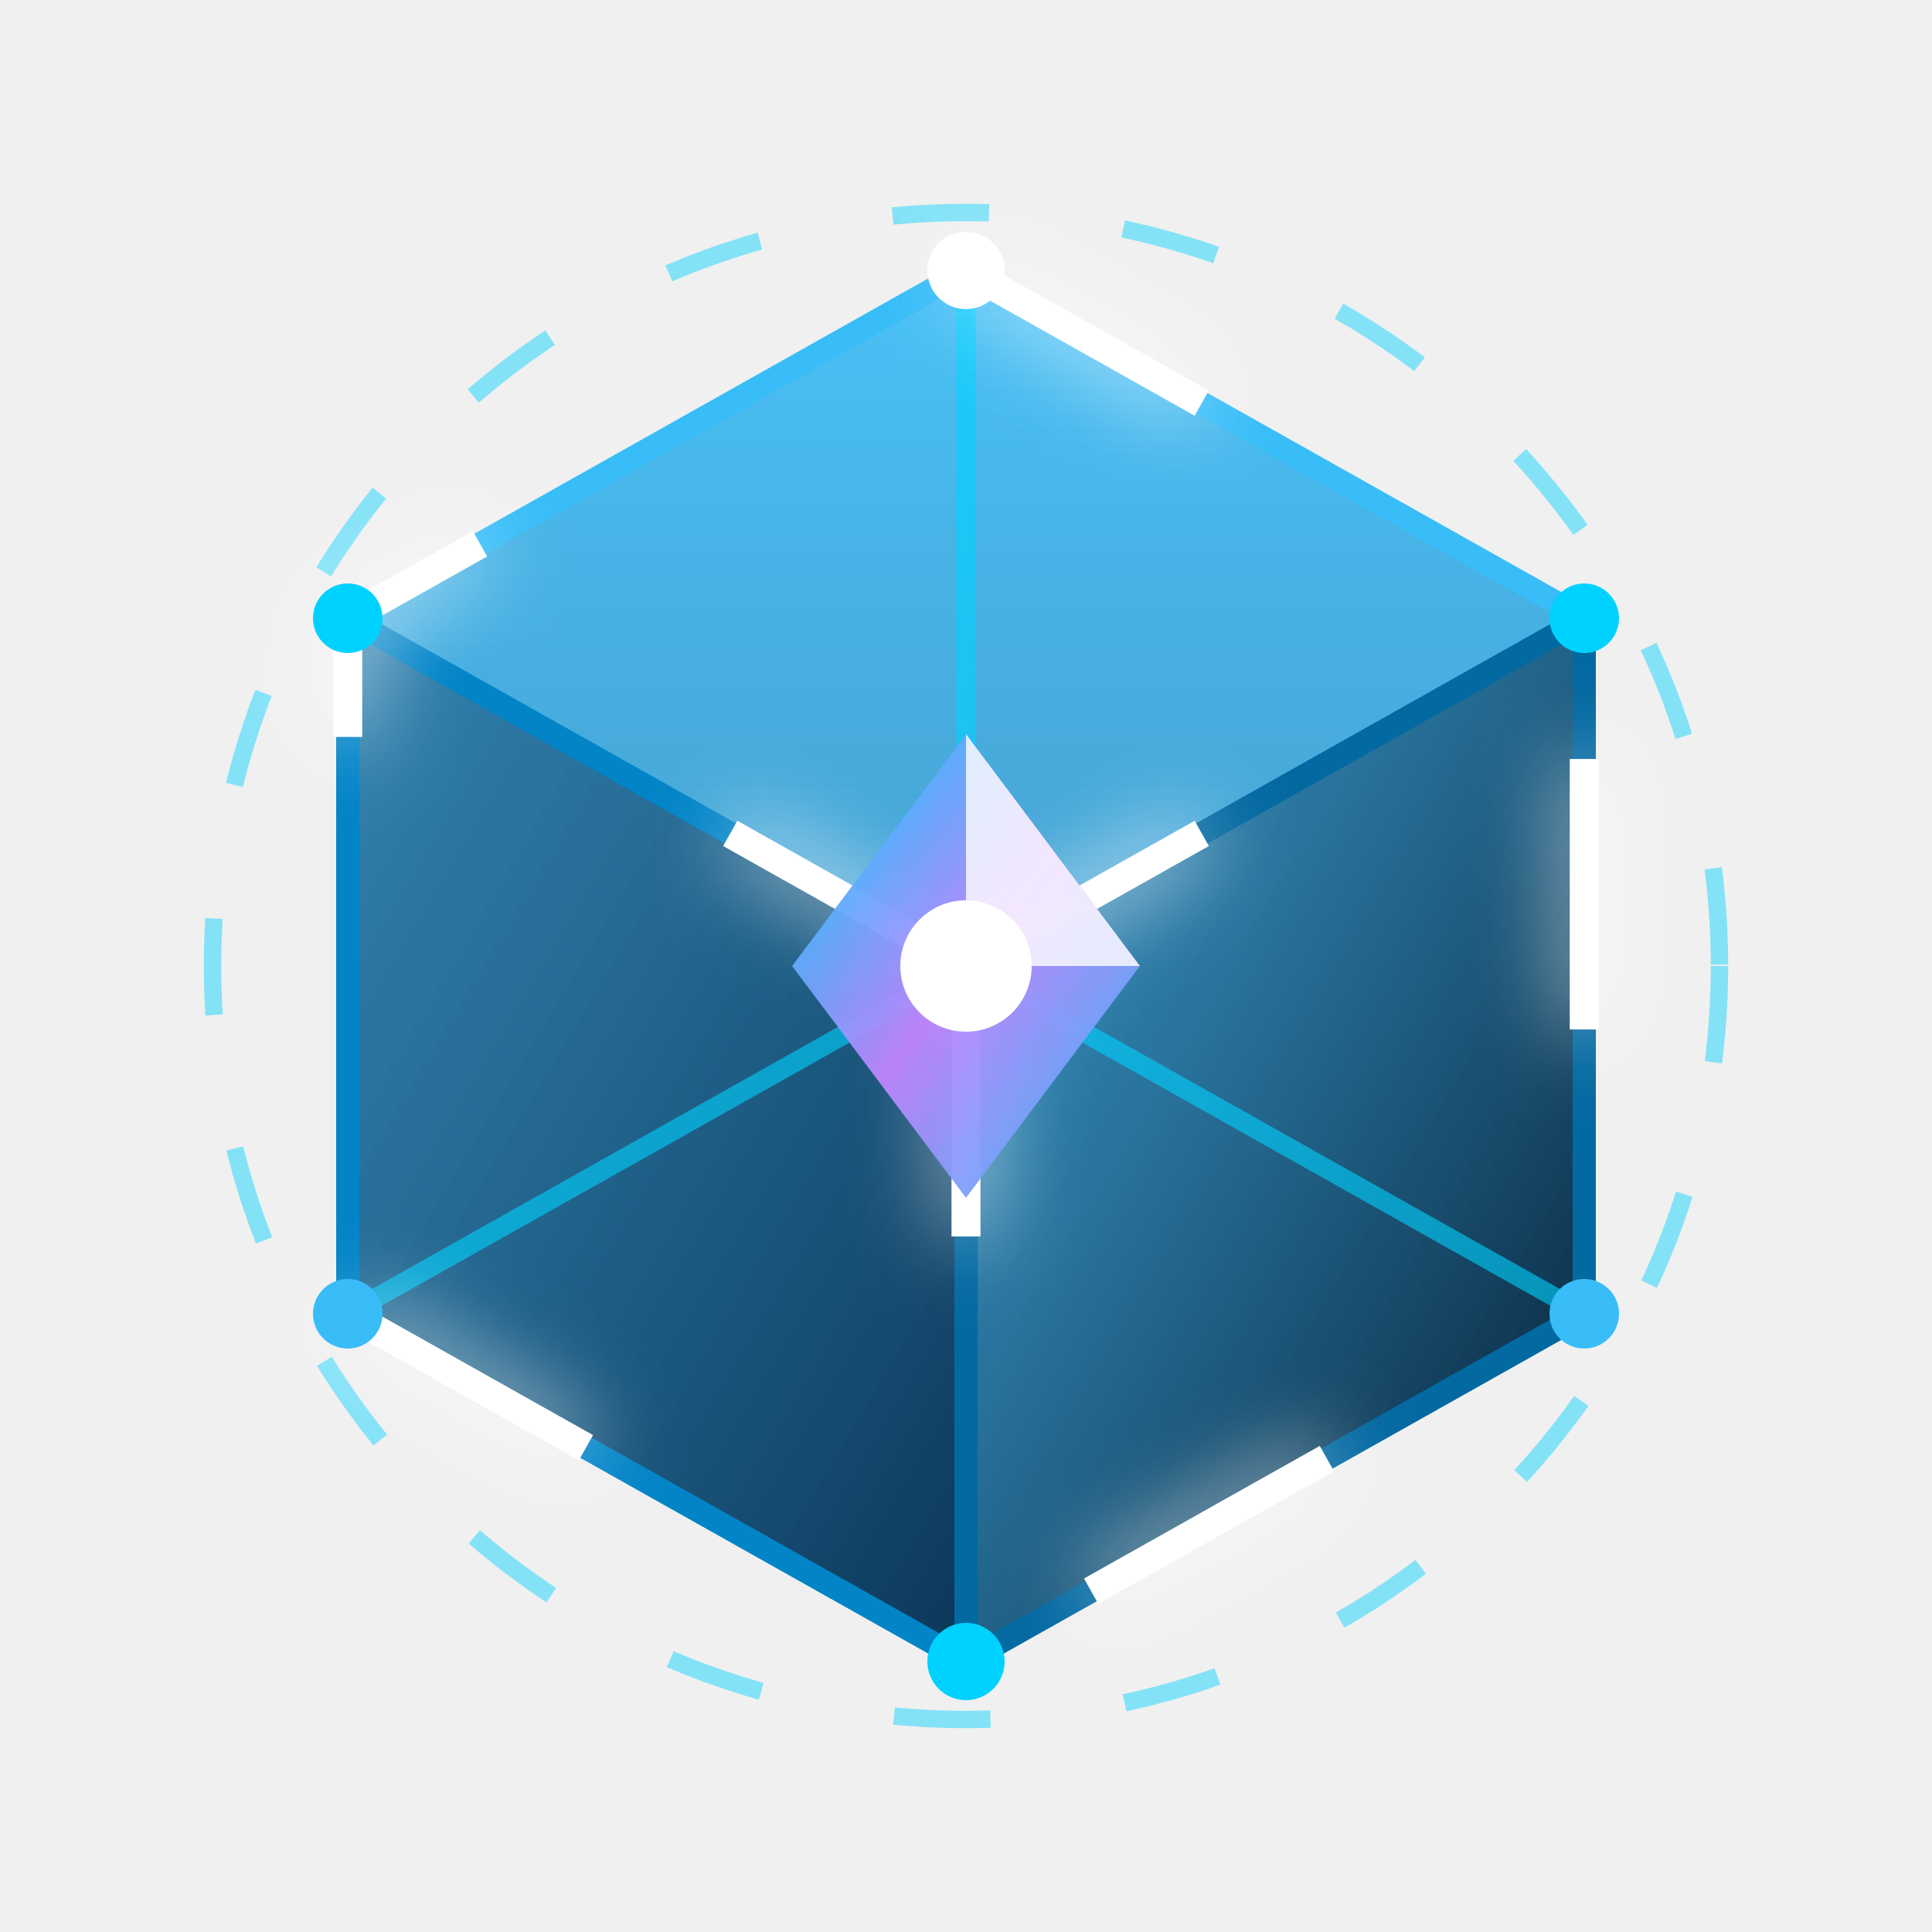
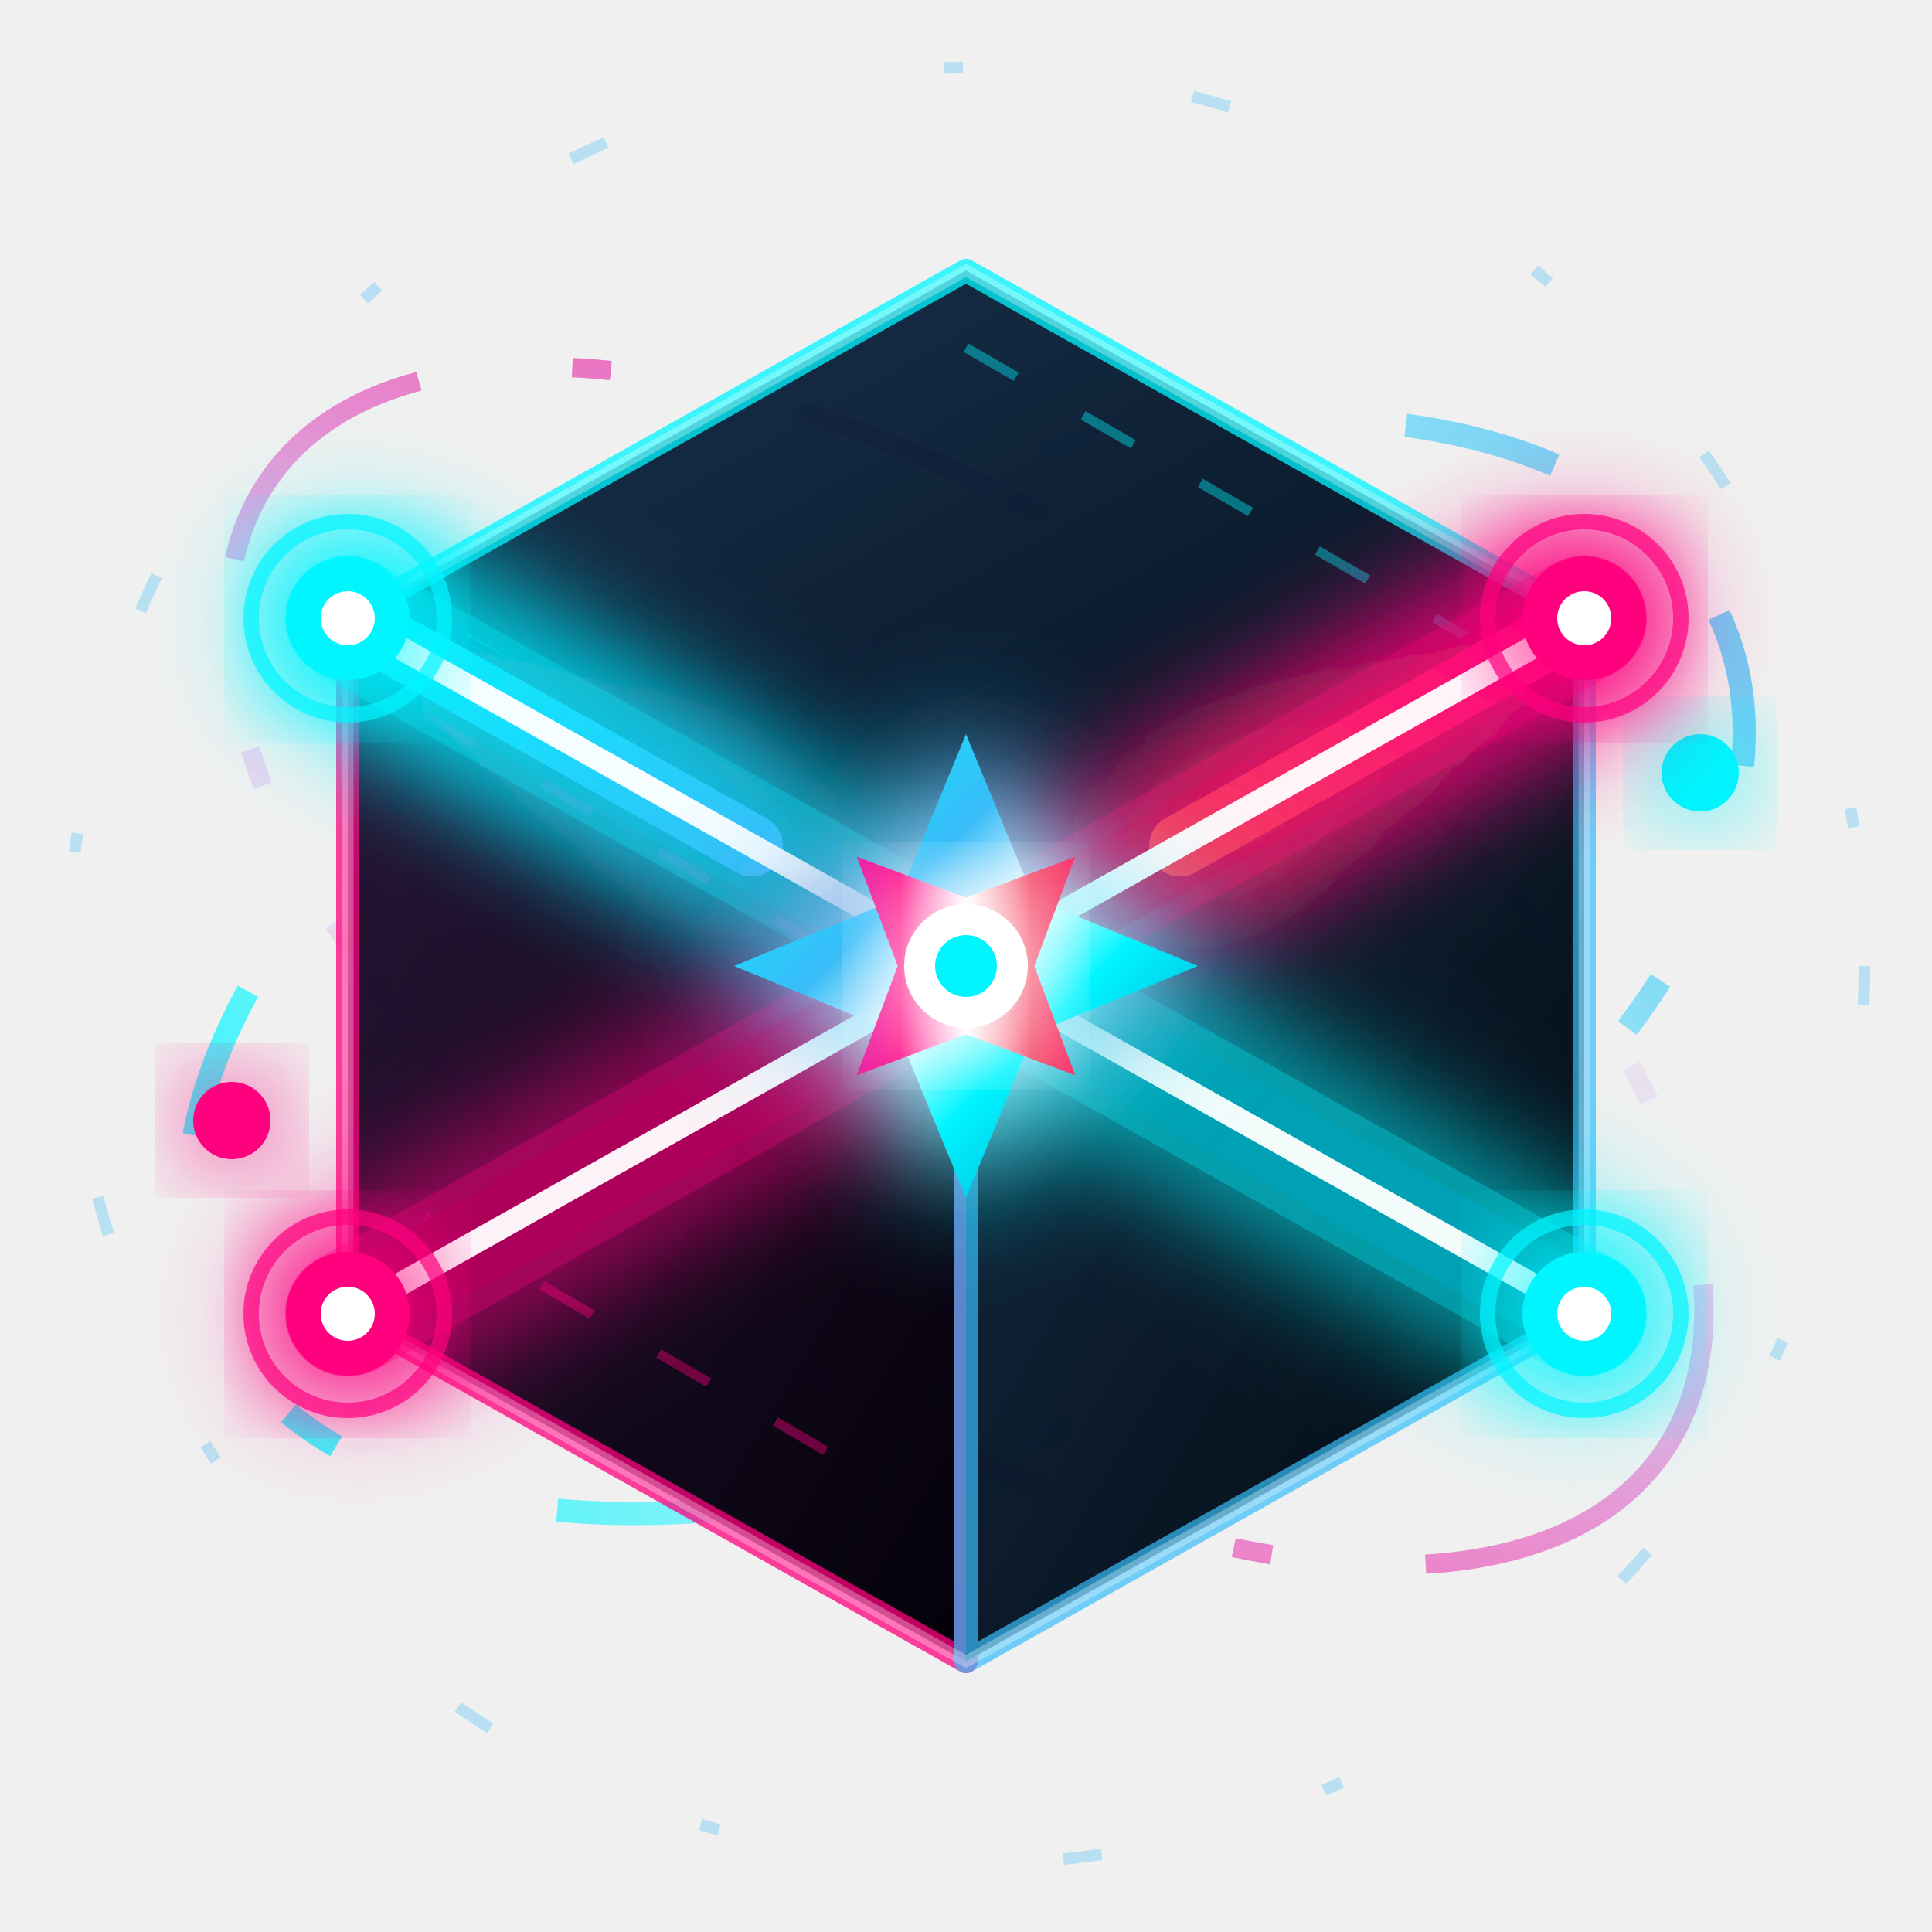
<svg xmlns="http://www.w3.org/2000/svg" viewBox="0 0 100 100" fill="none">
  <defs>
-     <linearGradient id="cubeTop" x1="50%" y1="0%" x2="50%" y2="100%">
-       <stop offset="0%" stop-color="#38BDF8" stop-opacity="0.9" />
-       <stop offset="100%" stop-color="#0284C7" stop-opacity="0.7" />
+     <linearGradient id="facetTop" x1="0%" y1="0%" x2="100%" y2="100%">
+       <stop offset="0%" stop-color="#0f2b48" stop-opacity="0.95" />
+       <stop offset="50%" stop-color="#091b30" stop-opacity="0.98" />
+       <stop offset="100%" stop-color="#040d1a" stop-opacity="1" />
    </linearGradient>
-     <linearGradient id="cubeLeft" x1="0%" y1="0%" x2="100%" y2="100%">
-       <stop offset="0%" stop-color="#0369A1" stop-opacity="0.8" />
-       <stop offset="100%" stop-color="#002D50" stop-opacity="0.95" />
+     <linearGradient id="facetLeft" x1="0%" y1="0%" x2="100%" y2="100%">
+       <stop offset="0%" stop-color="#1e0a2e" stop-opacity="0.95" />
+       <stop offset="60%" stop-color="#0d0417" stop-opacity="0.98" />
+       <stop offset="100%" stop-color="#04010a" stop-opacity="1" />
    </linearGradient>
-     <linearGradient id="cubeRight" x1="0%" y1="0%" x2="100%" y2="100%">
-       <stop offset="0%" stop-color="#0284C7" stop-opacity="0.75" />
-       <stop offset="100%" stop-color="#001529" stop-opacity="0.98" />
+     <linearGradient id="facetRight" x1="0%" y1="0%" x2="100%" y2="100%">
+       <stop offset="0%" stop-color="#08223c" stop-opacity="0.95" />
+       <stop offset="60%" stop-color="#041220" stop-opacity="0.98" />
+       <stop offset="100%" stop-color="#01060d" stop-opacity="1" />
    </linearGradient>
-     <linearGradient id="quantumCore" x1="0%" y1="0%" x2="100%" y2="100%">
-       <stop offset="0%" stop-color="#00D2FF" />
-       <stop offset="50%" stop-color="#C084FC" />
-       <stop offset="100%" stop-color="#38BDF8" />
+     <linearGradient id="laserCyan" x1="0%" y1="0%" x2="100%" y2="100%">
+       <stop offset="0%" stop-color="#00F5FF" />
+       <stop offset="35%" stop-color="#38BDF8" />
+       <stop offset="50%" stop-color="#FFFFFF" />
+       <stop offset="65%" stop-color="#00F5FF" />
+       <stop offset="100%" stop-color="#0284C7" />
    </linearGradient>
-     <filter id="neonGlow" x="-30%" y="-30%" width="160%" height="160%">
-       <feGaussianBlur stdDeviation="2.2" result="blur" />
+     <linearGradient id="laserMagenta" x1="100%" y1="0%" x2="0%" y2="100%">
+       <stop offset="0%" stop-color="#FF007F" />
+       <stop offset="35%" stop-color="#F43F5E" />
+       <stop offset="50%" stop-color="#FFFFFF" />
+       <stop offset="65%" stop-color="#FF007F" />
+       <stop offset="100%" stop-color="#A855F7" />
+     </linearGradient>
+     <linearGradient id="orbitCyanGrad" x1="0%" y1="0%" x2="100%" y2="0%">
+       <stop offset="0%" stop-color="#00F5FF" stop-opacity="0.9" />
+       <stop offset="50%" stop-color="#00F5FF" stop-opacity="0.1" />
+       <stop offset="100%" stop-color="#38BDF8" stop-opacity="0.8" />
+     </linearGradient>
+     <linearGradient id="orbitMagentaGrad" x1="0%" y1="0%" x2="100%" y2="100%">
+       <stop offset="0%" stop-color="#FF007F" stop-opacity="0.9" />
+       <stop offset="50%" stop-color="#A855F7" stop-opacity="0.1" />
+       <stop offset="100%" stop-color="#FF007F" stop-opacity="0.8" />
+     </linearGradient>
+     <filter id="hyperBloom" x="-50%" y="-50%" width="200%" height="200%">
+       <feGaussianBlur stdDeviation="3.2" result="glow1" />
+       <feGaussianBlur stdDeviation="1.6" result="glow2" />
      <feMerge>
-         <feMergeNode in="blur" />
+         <feMergeNode in="glow1" />
+         <feMergeNode in="glow2" />
+         <feMergeNode in="SourceGraphic" />
+       </feMerge>
+     </filter>
+     <filter id="intenseCore" x="-60%" y="-60%" width="220%" height="220%">
+       <feGaussianBlur stdDeviation="4.5" result="flare" />
+       <feMerge>
+         <feMergeNode in="flare" />
        <feMergeNode in="SourceGraphic" />
      </feMerge>
    </filter>
  </defs>
  <style>
-     @keyframes mcFloatY {
-       0%, 100% { transform: translateY(0px) rotate(0deg); }
-       50% { transform: translateY(-4px) rotate(1.2deg); }
+     @keyframes cubeFloat {
+       0%, 100% { transform: translateY(0px); }
+       50% { transform: translateY(-3.5px); }
    }
-     @keyframes mcCoreSpin {
-       0% { transform: rotate(0deg) scale(0.92); filter: drop-shadow(0 0 6px #00d2ff); }
-       50% { transform: rotate(180deg) scale(1.08); filter: drop-shadow(0 0 14px #c084fc); }
-       100% { transform: rotate(360deg) scale(0.92); filter: drop-shadow(0 0 6px #00d2ff); }
+     @keyframes spinClockwise {
+       0% { transform: rotate(0deg); }
+       100% { transform: rotate(360deg); }
    }
-     @keyframes mcFlowLine {
-       0% { stroke-dashoffset: 80; }
+     @keyframes spinCounter {
+       0% { transform: rotate(360deg); }
+       100% { transform: rotate(0deg); }
+     }
+     @keyframes starSpin {
+       0% { transform: rotate(0deg) scale(0.9); }
+       50% { transform: rotate(180deg) scale(1.25); }
+       100% { transform: rotate(360deg) scale(0.9); }
+     }
+     @keyframes rippleWave {
+       0% { r: 2px; opacity: 1; stroke-width: 2px; }
+       100% { r: 18px; opacity: 0; stroke-width: 0.5px; }
+     }
+     @keyframes flashPulse {
+       0%, 100% { opacity: 0.55; }
+       50% { opacity: 1; }
+     }
+     @keyframes beamFlow1 {
+       0% { stroke-dashoffset: 148; }
      100% { stroke-dashoffset: 0; }
    }
-     @keyframes mcPulseRing {
-       0%, 100% { opacity: 0.35; transform: scale(0.96); }
-       50% { opacity: 0.85; transform: scale(1.04); }
+     @keyframes beamFlow2 {
+       0% { stroke-dashoffset: -148; }
+       100% { stroke-dashoffset: 0; }
    }
-     .mc-float-cube { animation: mcFloatY 5s ease-in-out infinite; transform-origin: 50px 50px; }
-     .mc-core-pulse { animation: mcCoreSpin 7s linear infinite; transform-origin: 50px 50px; }
-     .mc-flow-edge { stroke-dasharray: 14 30; animation: mcFlowLine 2.5s linear infinite; }
-     .mc-halo-ring { animation: mcPulseRing 3.5s ease-in-out infinite; transform-origin: 50px 50px; }
+ 
+     .cube-float-group { animation: cubeFloat 4s ease-in-out infinite; transform-origin: 50px 50px; }
+     .orbit-cyan { animation: spinClockwise 10s linear infinite; transform-origin: 50px 50px; }
+     .orbit-magenta { animation: spinCounter 12s linear infinite; transform-origin: 50px 50px; }
+     .nova-star { animation: starSpin 6s linear infinite; transform-origin: 50px 50px; }
+     .flow-cyan-beam { stroke-dasharray: 24 50; animation: beamFlow1 1.4s linear infinite; }
+     .flow-magenta-beam { stroke-dasharray: 24 50; animation: beamFlow2 1.4s linear infinite; }
+     .ambient-flash { animation: flashPulse 2.4s ease-in-out infinite; }
  </style>
-   <circle class="mc-halo-ring" cx="50" cy="50" r="39" stroke="#00D2FF" stroke-width="0.9" stroke-opacity="0.45" stroke-dasharray="5 7" fill="none" />
-   <g class="mc-float-cube">
-     <polygon points="50,14 82,32 50,50 18,32" fill="url(#cubeTop)" stroke="#38BDF8" stroke-width="1.2" stroke-linejoin="round" />
-     <polygon points="18,32 50,50 50,86 18,68" fill="url(#cubeLeft)" stroke="#0284C7" stroke-width="1.2" stroke-linejoin="round" />
-     <polygon points="50,50 82,32 82,68 50,86" fill="url(#cubeRight)" stroke="#0369A1" stroke-width="1.2" stroke-linejoin="round" />
-     <line x1="50" y1="50" x2="50" y2="14" stroke="#00D2FF" stroke-width="1" stroke-opacity="0.6" />
-     <line x1="50" y1="50" x2="18" y2="68" stroke="#00D2FF" stroke-width="1" stroke-opacity="0.6" />
-     <line x1="50" y1="50" x2="82" y2="68" stroke="#00D2FF" stroke-width="1" stroke-opacity="0.6" />
-     <path class="mc-flow-edge" d="M50,14 L82,32 L82,68 L50,86 L18,68 L18,32 Z M50,50 L50,86 M50,50 L18,32 M50,50 L82,32" stroke="#FFFFFF" stroke-width="1.5" fill="none" filter="url(#neonGlow)" />
-     <g class="mc-core-pulse">
-       <polygon points="50,38 59,50 50,62 41,50" fill="url(#quantumCore)" opacity="0.95" />
-       <polygon points="50,38 59,50 50,50" fill="#FFFFFF" opacity="0.8" />
-       <circle cx="50" cy="50" r="3.4" fill="#FFFFFF" />
+   <g class="orbit-cyan">
+     <ellipse cx="50" cy="50" rx="43" ry="24" transform="rotate(-25 50 50)" stroke="url(#orbitCyanGrad)" stroke-width="1.2" stroke-dasharray="8 12 3 16" fill="none" opacity="0.85" />
+     <circle cx="88" cy="40" r="2" fill="#00F5FF" filter="url(#hyperBloom)">
+       <animate attributeName="r" values="1.6;2.5;1.6" dur="2s" repeatCount="indefinite" />
+     </circle>
+   </g>
+   <g class="orbit-magenta">
+     <ellipse cx="50" cy="50" rx="44" ry="22" transform="rotate(35 50 50)" stroke="url(#orbitMagentaGrad)" stroke-width="1" stroke-dasharray="14 8 2 10" fill="none" opacity="0.85" />
+     <circle cx="12" cy="58" r="2" fill="#FF007F" filter="url(#hyperBloom)">
+       <animate attributeName="r" values="2.4;1.5;2.4" dur="2s" repeatCount="indefinite" />
+     </circle>
+   </g>
+   <circle cx="50" cy="50" r="46.5" stroke="#38BDF8" stroke-width="0.6" stroke-opacity="0.3" stroke-dasharray="2 18 1 12" fill="none" />
+   <g class="cube-float-group">
+     <polygon points="50,14 82,32 50,50 18,32" fill="url(#facetTop)" stroke="#00F5FF" stroke-width="1.2" stroke-opacity="0.75" stroke-linejoin="round" />
+     <polygon points="18,32 50,50 50,86 18,68" fill="url(#facetLeft)" stroke="#FF007F" stroke-width="1.2" stroke-opacity="0.75" stroke-linejoin="round" />
+     <polygon points="50,50 82,32 82,68 50,86" fill="url(#facetRight)" stroke="#38BDF8" stroke-width="1.2" stroke-opacity="0.7" stroke-linejoin="round" />
+     <path d="M50,18 L76,33 M24,33 L50,48" stroke="#00F5FF" stroke-width="0.5" stroke-opacity="0.4" stroke-dasharray="3 4" />
+     <path d="M22,37 L46,51 M22,63 L46,77" stroke="#FF007F" stroke-width="0.5" stroke-opacity="0.4" stroke-dasharray="3 4" />
+     <path d="M50,14 L82,32 L82,68 L50,86 L18,68 L18,32 Z" stroke="#FFFFFF" stroke-width="0.6" stroke-opacity="0.3" fill="none" />
+     <path d="M18,32 L50,50 L82,68" stroke="#002244" stroke-width="4.5" stroke-linecap="round" stroke-linejoin="round" />
+     <path class="ambient-flash" d="M18,32 L50,50 L82,68" stroke="#00F5FF" stroke-width="6.5" stroke-linecap="round" stroke-linejoin="round" opacity="0.6" filter="url(#hyperBloom)" />
+     <path class="flow-cyan-beam" d="M18,32 L50,50 L82,68" stroke="url(#laserCyan)" stroke-width="3.2" stroke-linecap="round" stroke-linejoin="round" filter="url(#hyperBloom)" />
+     <path d="M18,32 L50,50 L82,68" stroke="#FFFFFF" stroke-width="1.2" stroke-linecap="round" stroke-linejoin="round" opacity="0.95" />
+     <path d="M82,32 L50,50 L18,68" stroke="#330022" stroke-width="4.5" stroke-linecap="round" stroke-linejoin="round" />
+     <path class="ambient-flash" d="M82,32 L50,50 L18,68" stroke="#FF007F" stroke-width="6.5" stroke-linecap="round" stroke-linejoin="round" opacity="0.6" filter="url(#hyperBloom)" />
+     <path class="flow-magenta-beam" d="M82,32 L50,50 L18,68" stroke="url(#laserMagenta)" stroke-width="3.2" stroke-linecap="round" stroke-linejoin="round" filter="url(#hyperBloom)" />
+     <path d="M82,32 L50,50 L18,68" stroke="#FFFFFF" stroke-width="1.2" stroke-linecap="round" stroke-linejoin="round" opacity="0.95" />
+     <circle cx="18" cy="32" r="3.2" fill="#00F5FF" filter="url(#hyperBloom)" />
+     <circle cx="18" cy="32" r="1.4" fill="#FFFFFF" />
+     <circle cx="18" cy="32" r="5" stroke="#00F5FF" stroke-width="0.8" fill="none" opacity="0.7">
+       <animate attributeName="r" values="3.5;6.5;3.5" dur="1.8s" repeatCount="indefinite" />
+       <animate attributeName="opacity" values="0.8;0;0.8" dur="1.8s" repeatCount="indefinite" />
+     </circle>
+     <circle cx="82" cy="68" r="3.2" fill="#00F5FF" filter="url(#hyperBloom)" />
+     <circle cx="82" cy="68" r="1.4" fill="#FFFFFF" />
+     <circle cx="82" cy="68" r="5" stroke="#00F5FF" stroke-width="0.8" fill="none" opacity="0.7">
+       <animate attributeName="r" values="3.5;6.5;3.5" dur="1.8s" repeatCount="indefinite" />
+       <animate attributeName="opacity" values="0.8;0;0.8" dur="1.8s" repeatCount="indefinite" />
+     </circle>
+     <circle cx="82" cy="32" r="3.2" fill="#FF007F" filter="url(#hyperBloom)" />
+     <circle cx="82" cy="32" r="1.4" fill="#FFFFFF" />
+     <circle cx="82" cy="32" r="5" stroke="#FF007F" stroke-width="0.8" fill="none" opacity="0.7">
+       <animate attributeName="r" values="3.5;6.5;3.5" dur="1.8s" repeatCount="indefinite" begin="0.9s" />
+       <animate attributeName="opacity" values="0.8;0;0.8" dur="1.8s" repeatCount="indefinite" begin="0.9s" />
+     </circle>
+     <circle cx="18" cy="68" r="3.2" fill="#FF007F" filter="url(#hyperBloom)" />
+     <circle cx="18" cy="68" r="1.4" fill="#FFFFFF" />
+     <circle cx="18" cy="68" r="5" stroke="#FF007F" stroke-width="0.8" fill="none" opacity="0.7">
+       <animate attributeName="r" values="3.5;6.5;3.5" dur="1.8s" repeatCount="indefinite" begin="0.9s" />
+       <animate attributeName="opacity" values="0.8;0;0.8" dur="1.8s" repeatCount="indefinite" begin="0.9s" />
+     </circle>
+     <circle cx="50" cy="50" r="4" stroke="#FFFFFF" stroke-width="1.5" fill="none" opacity="0.9">
+       <animate attributeName="r" values="2;18" dur="1.8s" repeatCount="indefinite" />
+       <animate attributeName="opacity" values="1;0" dur="1.8s" repeatCount="indefinite" />
+       <animate attributeName="stroke" values="#FFFFFF;#00F5FF;#FF007F" dur="1.8s" repeatCount="indefinite" />
+     </circle>
+     <circle cx="50" cy="50" r="4" stroke="#00F5FF" stroke-width="1.2" fill="none" opacity="0.9">
+       <animate attributeName="r" values="2;18" dur="1.8s" repeatCount="indefinite" begin="0.9s" />
+       <animate attributeName="opacity" values="1;0" dur="1.8s" repeatCount="indefinite" begin="0.9s" />
+       <animate attributeName="stroke" values="#FFFFFF;#FF007F;#00F5FF" dur="1.8s" repeatCount="indefinite" begin="0.9s" />
+     </circle>
+     <line x1="28" y1="50" x2="72" y2="50" stroke="#FFFFFF" stroke-width="1.4" opacity="0.9" filter="url(#intenseCore)">
+       <animate attributeName="stroke-width" values="0.8;2;0.8" dur="2s" repeatCount="indefinite" />
+       <animate attributeName="opacity" values="0.7;1;0.7" dur="2s" repeatCount="indefinite" />
+     </line>
+     <g class="nova-star">
+       <polygon points="50,38 53.5,46.5 62,50 53.5,53.5 50,62 46.5,53.5 38,50 46.5,46.5" fill="url(#laserCyan)" filter="url(#hyperBloom)" />
+       <polygon points="50,42 52.5,47.5 58,50 52.5,52.5 50,58 47.5,52.5 42,50 47.5,47.5" fill="url(#laserMagenta)" transform="rotate(45 50 50)" />
+       <circle cx="50" cy="50" r="3.2" fill="#FFFFFF" filter="url(#hyperBloom)" />
+       <circle cx="50" cy="50" r="1.6" fill="#00F5FF" />
    </g>
-     <circle cx="50" cy="14" r="2" fill="#FFFFFF" />
-     <circle cx="82" cy="32" r="1.8" fill="#00D2FF" />
-     <circle cx="82" cy="68" r="1.8" fill="#38BDF8" />
-     <circle cx="50" cy="86" r="2" fill="#00D2FF" />
-     <circle cx="18" cy="68" r="1.8" fill="#38BDF8" />
-     <circle cx="18" cy="32" r="1.8" fill="#00D2FF" />
-     <circle cx="50" cy="50" r="2.5" fill="#FFFFFF" />
  </g>
</svg>
